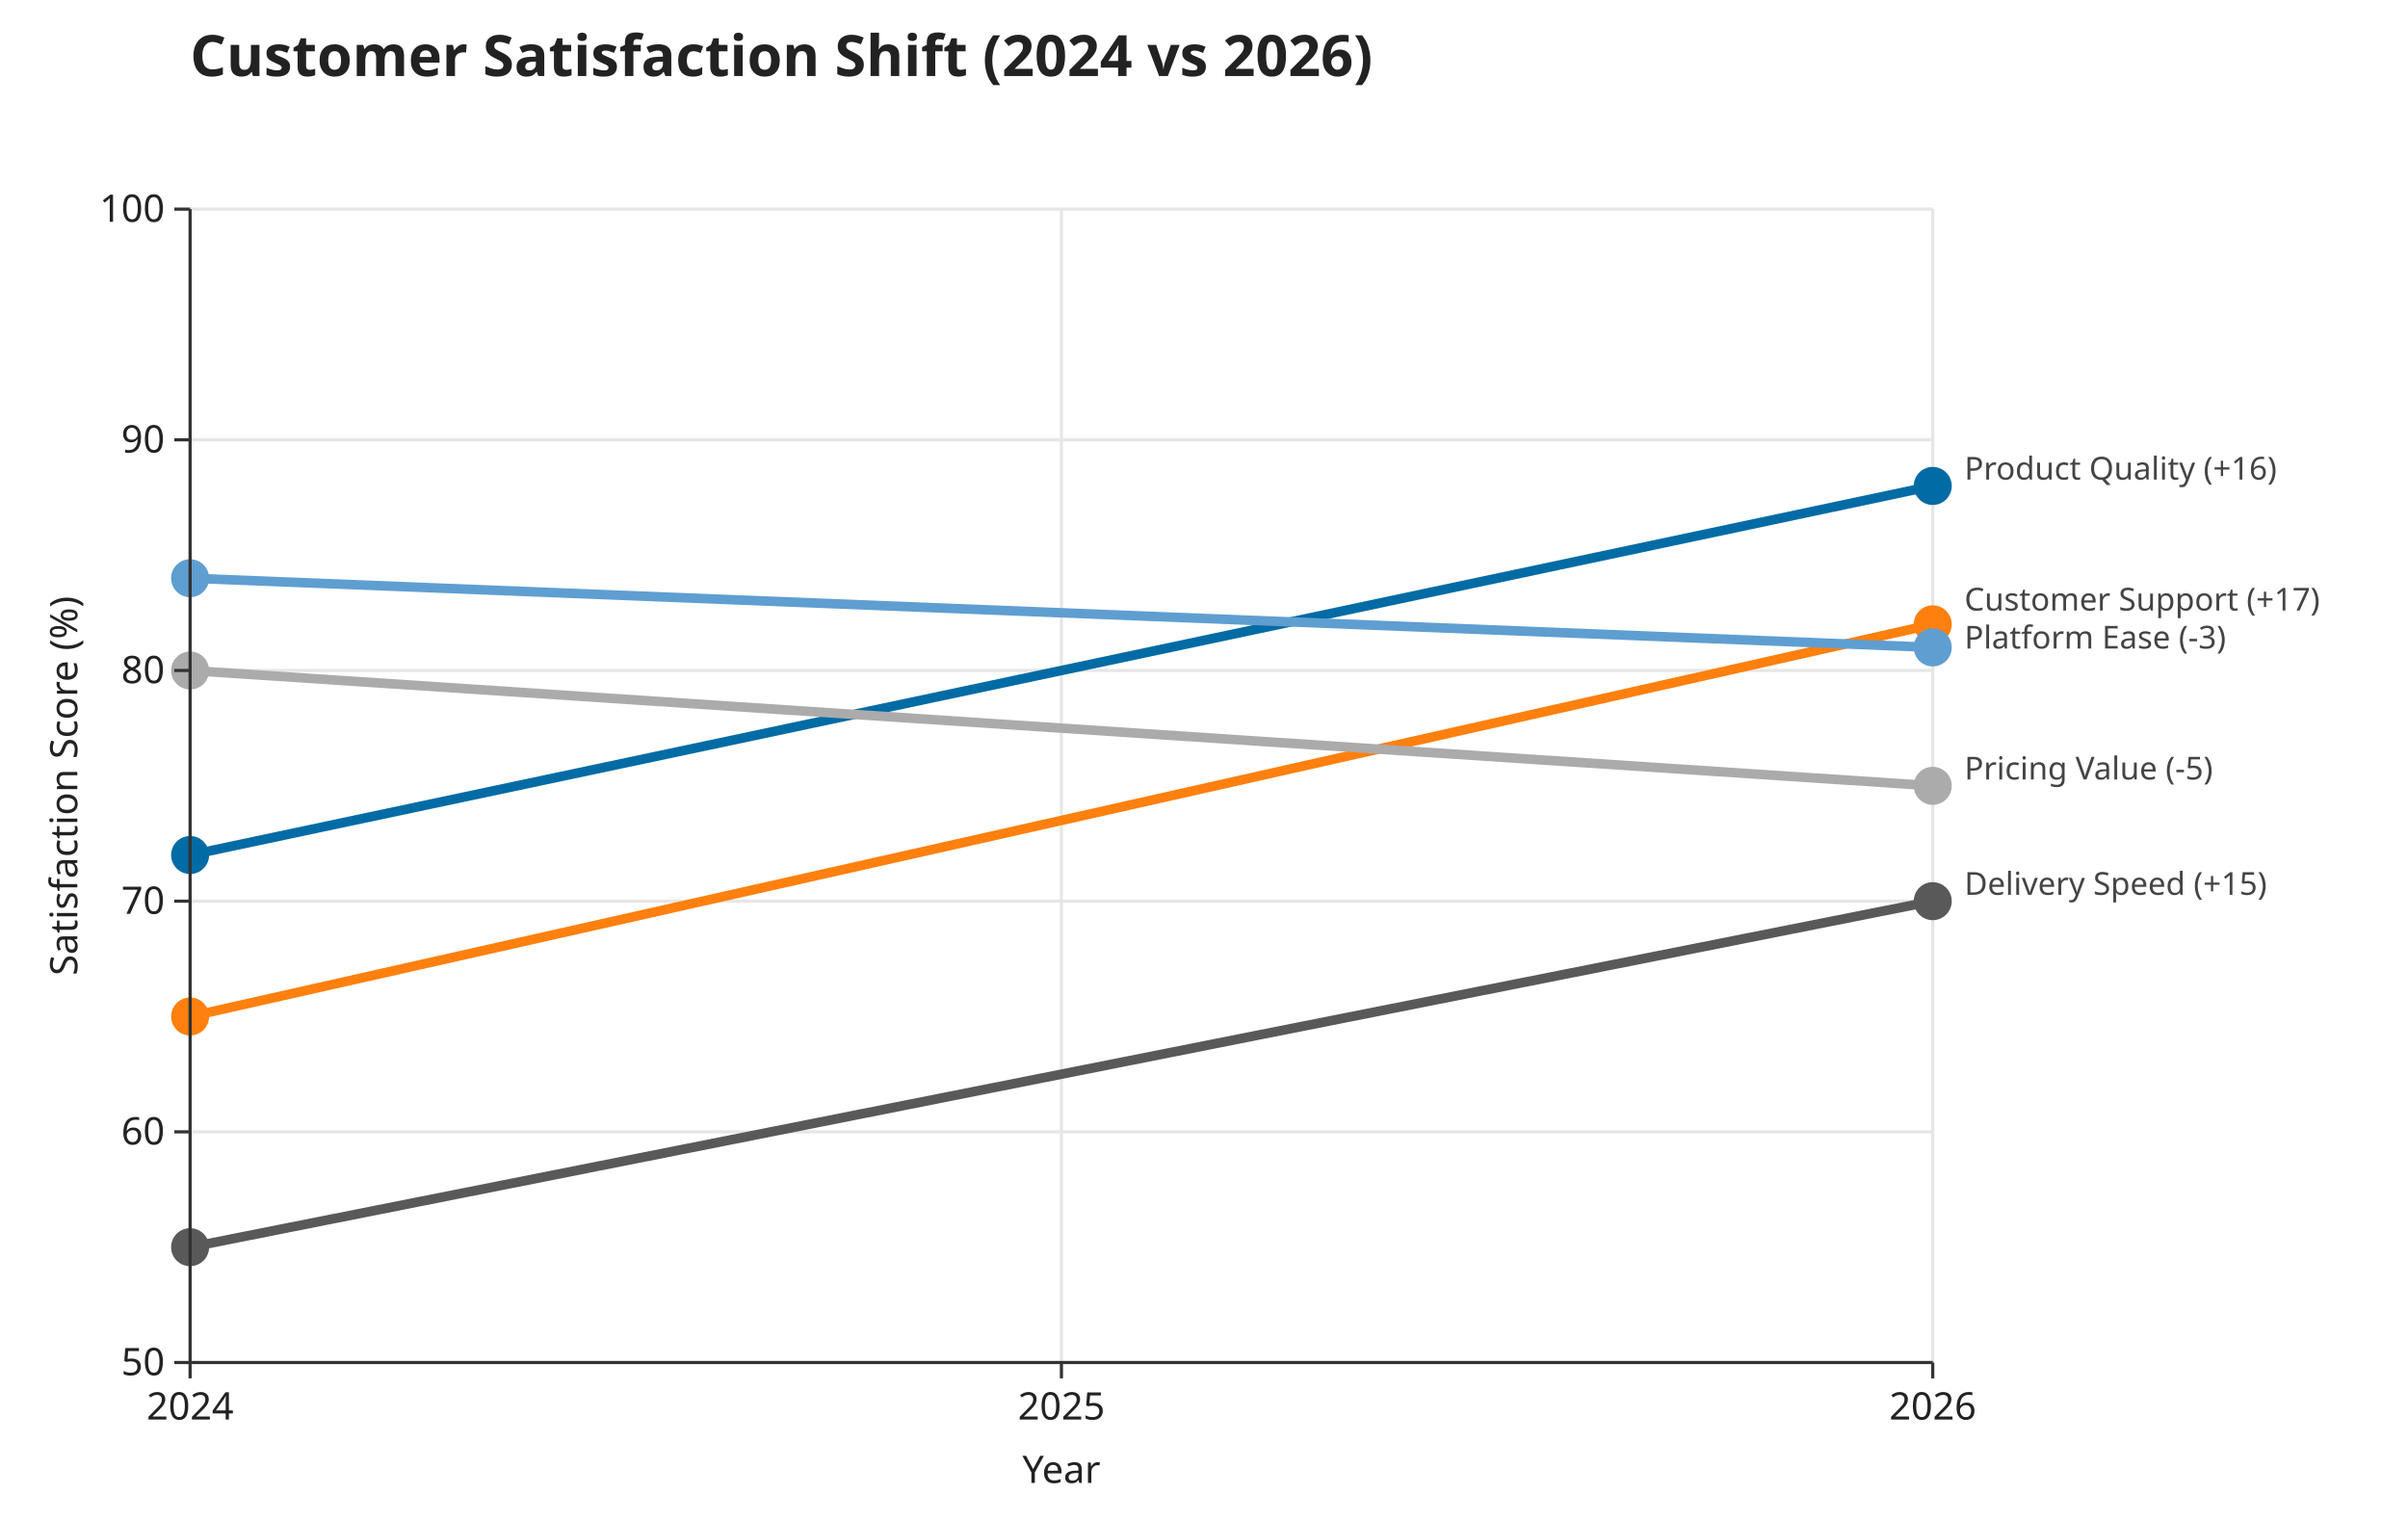
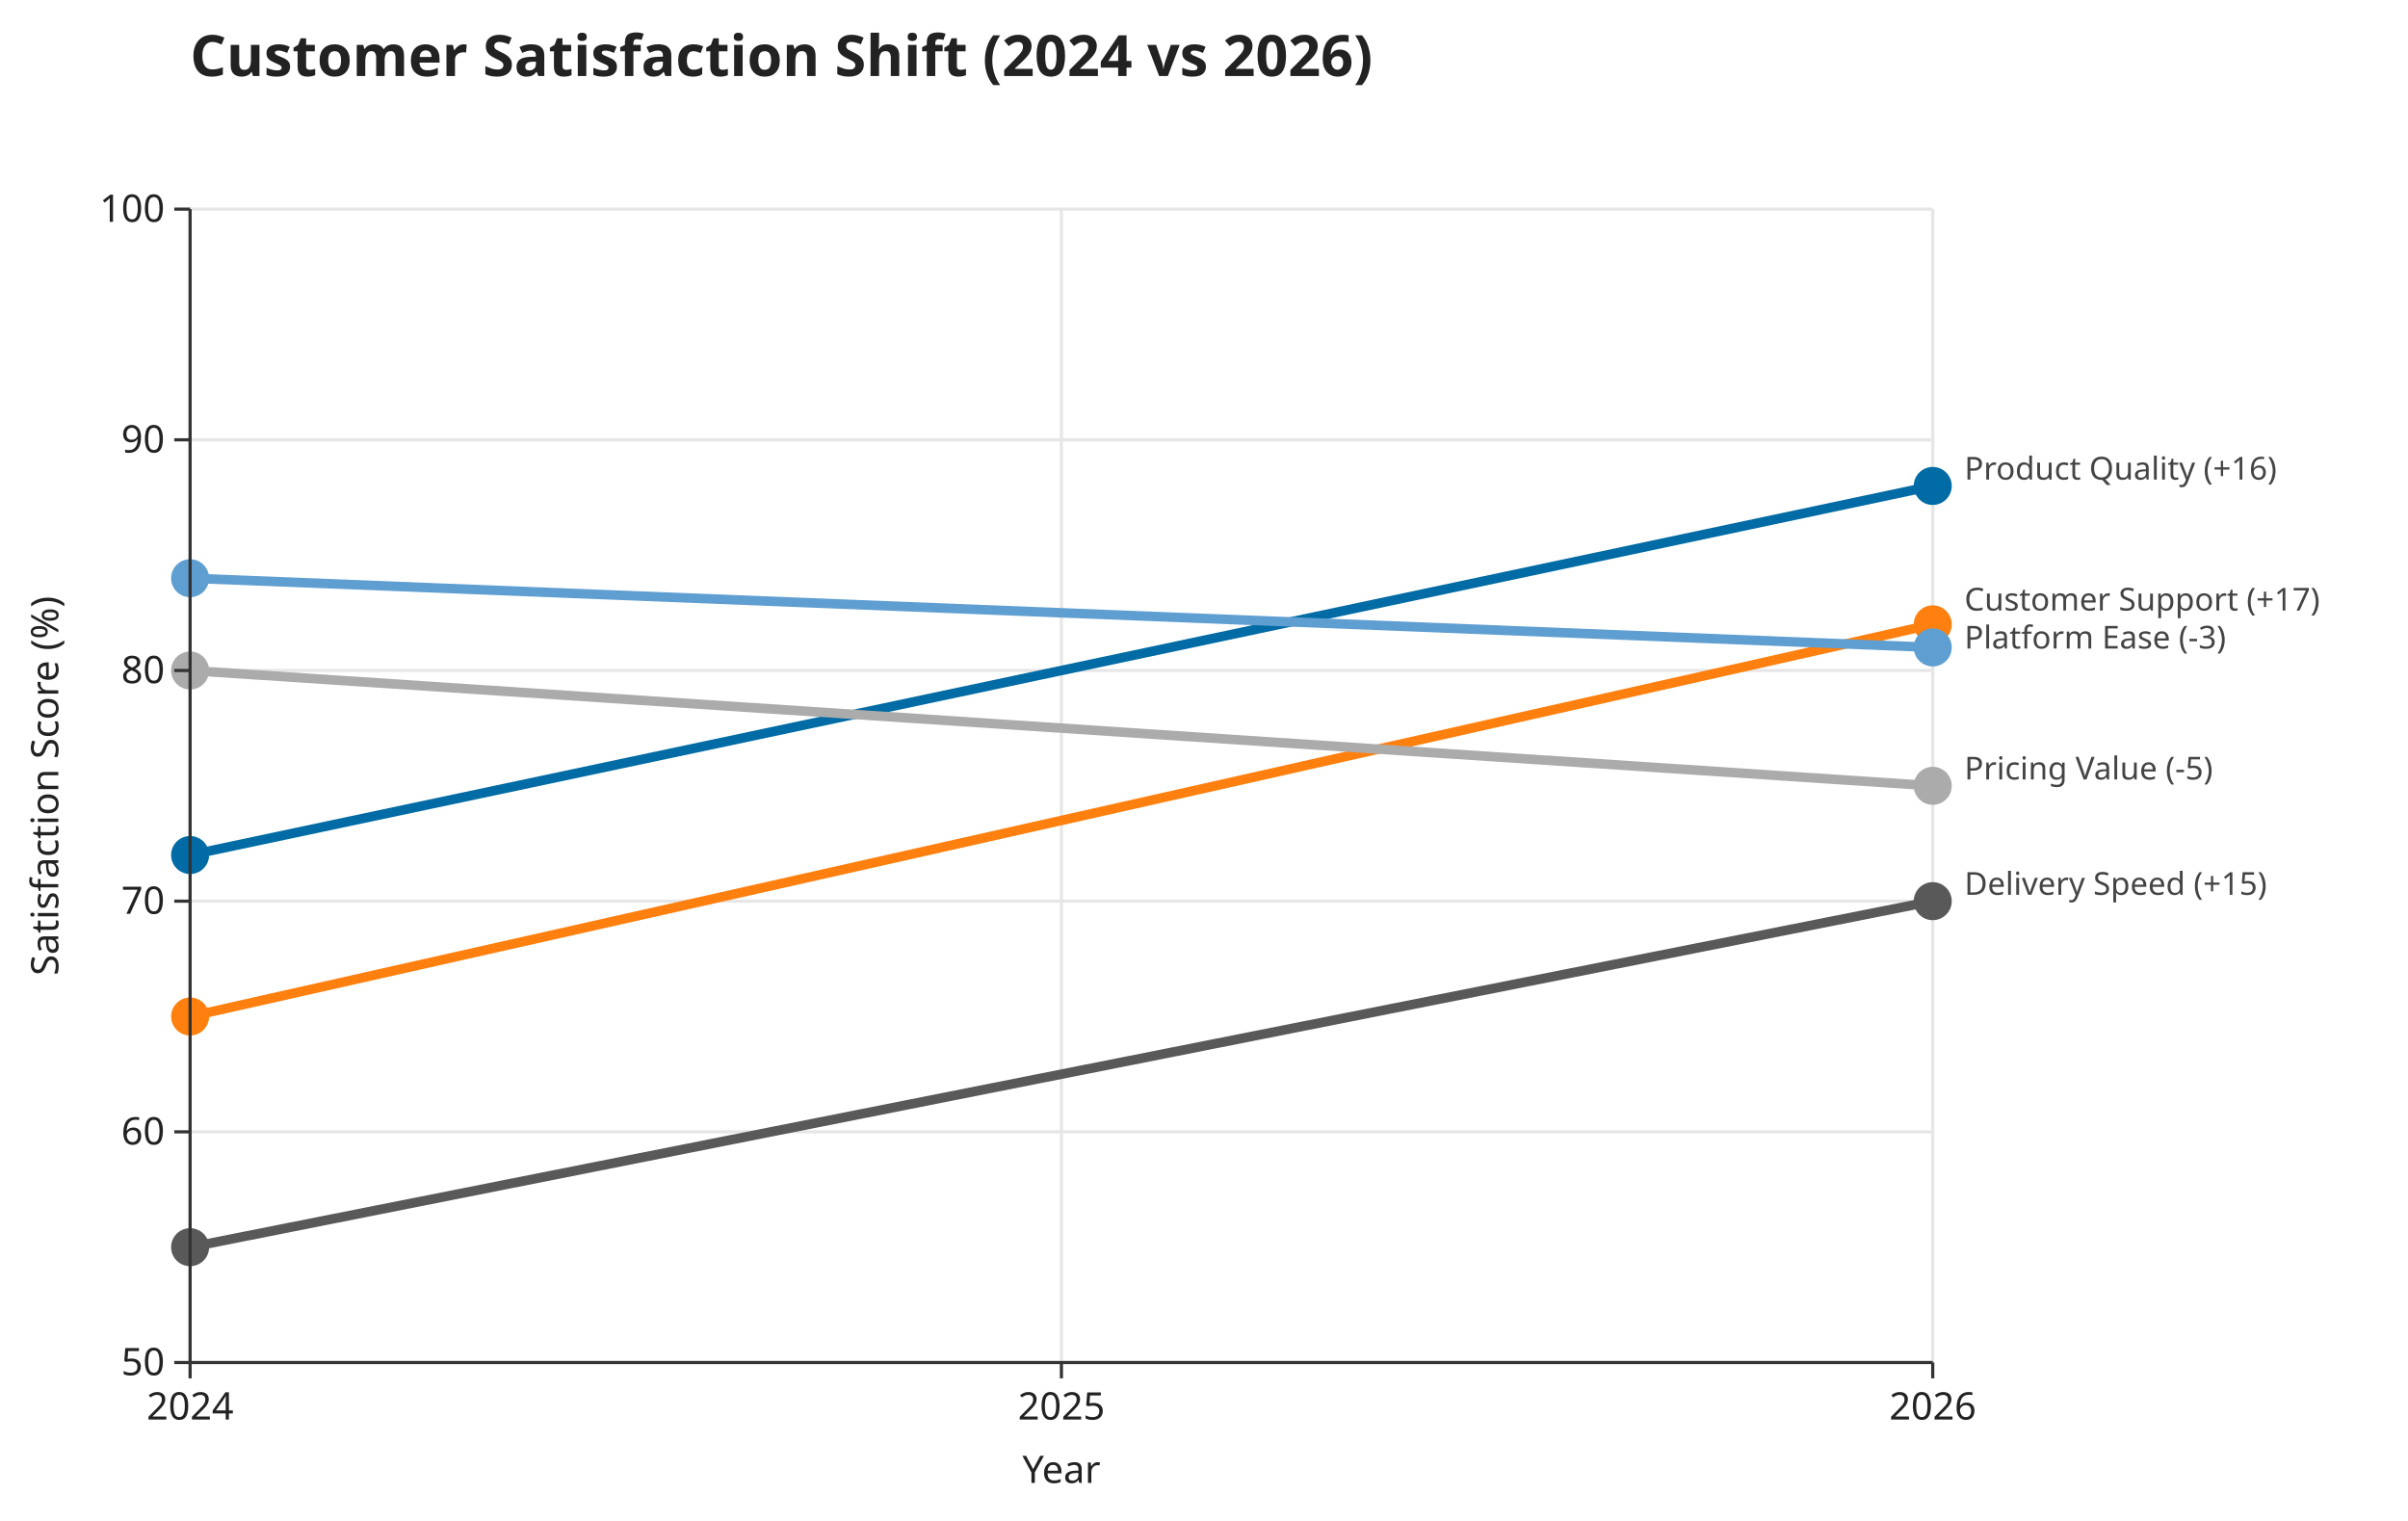
<svg xmlns="http://www.w3.org/2000/svg" width="760" height="480" viewBox="0 0 760 480" role="img" aria-label="Customer Satisfaction Shift (2024 vs 2026)">
  <rect class="algraf-background" x="0" y="0" width="760" height="480" fill="#ffffff" />
  <text class="algraf-title" x="60" y="24" font-family="system-ui, sans-serif" font-size="18" font-weight="600" fill="#222222">Customer Satisfaction Shift (2024 vs 2026)</text>
  <rect class="algraf-plot-area" x="60" y="66" width="550" height="364" fill="#ffffff" />
  <g class="algraf-grid">
    <line x1="60" y1="66" x2="60" y2="430" stroke="#e6e6e6" stroke-width="1" />
    <line x1="335" y1="66" x2="335" y2="430" stroke="#e6e6e6" stroke-width="1" />
    <line x1="610" y1="66" x2="610" y2="430" stroke="#e6e6e6" stroke-width="1" />
    <line x1="60" y1="430" x2="610" y2="430" stroke="#e6e6e6" stroke-width="1" />
    <line x1="60" y1="357.2" x2="610" y2="357.2" stroke="#e6e6e6" stroke-width="1" />
    <line x1="60" y1="284.4" x2="610" y2="284.4" stroke="#e6e6e6" stroke-width="1" />
    <line x1="60" y1="211.6" x2="610" y2="211.6" stroke="#e6e6e6" stroke-width="1" />
    <line x1="60" y1="138.8" x2="610" y2="138.8" stroke="#e6e6e6" stroke-width="1" />
    <line x1="60" y1="66" x2="610" y2="66" stroke="#e6e6e6" stroke-width="1" />
  </g>
  <g class="algraf-layer algraf-geom-line">
    <path d="M60 269.84 L610 153.36" fill="none" stroke="#006BA4" stroke-width="3" opacity="1" />
    <path d="M60 320.8 L610 197.04" fill="none" stroke="#FF800E" stroke-width="3" opacity="1" />
    <path d="M60 211.6 L610 248" fill="none" stroke="#ABABAB" stroke-width="3" opacity="1" />
    <path d="M60 393.6 L610 284.4" fill="none" stroke="#595959" stroke-width="3" opacity="1" />
    <path d="M60 182.48 L610 204.32" fill="none" stroke="#5F9ED1" stroke-width="3" opacity="1" />
  </g>
  <g class="algraf-layer algraf-geom-point">
    <circle cx="60" cy="269.84" r="6" fill="#006BA4" opacity="1" />
    <circle cx="610" cy="153.36" r="6" fill="#006BA4" opacity="1" />
    <circle cx="60" cy="320.8" r="6" fill="#FF800E" opacity="1" />
    <circle cx="610" cy="197.04" r="6" fill="#FF800E" opacity="1" />
    <circle cx="60" cy="211.6" r="6" fill="#ABABAB" opacity="1" />
    <circle cx="610" cy="248" r="6" fill="#ABABAB" opacity="1" />
    <circle cx="60" cy="393.6" r="6" fill="#595959" opacity="1" />
    <circle cx="610" cy="284.4" r="6" fill="#595959" opacity="1" />
    <circle cx="60" cy="182.48" r="6" fill="#5F9ED1" opacity="1" />
    <circle cx="610" cy="204.32" r="6" fill="#5F9ED1" opacity="1" />
  </g>
  <g class="algraf-layer algraf-geom-text">
    <text x="620" y="151.36" text-anchor="start" font-family="system-ui, sans-serif" font-size="10" fill="#444444" opacity="1">Product Quality (+16)</text>
    <text x="620" y="192.68" text-anchor="start" font-family="system-ui, sans-serif" font-size="10" fill="#444444" opacity="1">Customer Support (+17)</text>
    <text x="620" y="246" text-anchor="start" font-family="system-ui, sans-serif" font-size="10" fill="#444444" opacity="1">Pricing Value (-5)</text>
    <text x="620" y="282.4" text-anchor="start" font-family="system-ui, sans-serif" font-size="10" fill="#444444" opacity="1">Delivery Speed (+15)</text>
    <text x="620" y="204.68" text-anchor="start" font-family="system-ui, sans-serif" font-size="10" fill="#444444" opacity="1">Platform Ease (-3)</text>
  </g>
  <g class="algraf-axes">
    <line x1="60" y1="430" x2="610" y2="430" stroke="#333333" stroke-width="1" />
    <line x1="60" y1="430" x2="60" y2="435" stroke="#333333" stroke-width="1" />
    <text x="60" y="448" text-anchor="middle" font-family="system-ui, sans-serif" font-size="12" fill="#222222">2024</text>
    <line x1="335" y1="430" x2="335" y2="435" stroke="#333333" stroke-width="1" />
    <text x="335" y="448" text-anchor="middle" font-family="system-ui, sans-serif" font-size="12" fill="#222222">2025</text>
    <line x1="610" y1="430" x2="610" y2="435" stroke="#333333" stroke-width="1" />
    <text x="610" y="448" text-anchor="middle" font-family="system-ui, sans-serif" font-size="12" fill="#222222">2026</text>
    <text x="335" y="468" text-anchor="middle" font-family="system-ui, sans-serif" font-size="12" fill="#222222">Year</text>
    <line x1="60" y1="66" x2="60" y2="430" stroke="#333333" stroke-width="1" />
    <line x1="55" y1="430" x2="60" y2="430" stroke="#333333" stroke-width="1" />
    <text x="52" y="434" text-anchor="end" font-family="system-ui, sans-serif" font-size="12" fill="#222222">50</text>
    <line x1="55" y1="357.2" x2="60" y2="357.2" stroke="#333333" stroke-width="1" />
    <text x="52" y="361.2" text-anchor="end" font-family="system-ui, sans-serif" font-size="12" fill="#222222">60</text>
    <line x1="55" y1="284.4" x2="60" y2="284.4" stroke="#333333" stroke-width="1" />
    <text x="52" y="288.4" text-anchor="end" font-family="system-ui, sans-serif" font-size="12" fill="#222222">70</text>
    <line x1="55" y1="211.6" x2="60" y2="211.6" stroke="#333333" stroke-width="1" />
    <text x="52" y="215.6" text-anchor="end" font-family="system-ui, sans-serif" font-size="12" fill="#222222">80</text>
    <line x1="55" y1="138.8" x2="60" y2="138.8" stroke="#333333" stroke-width="1" />
    <text x="52" y="142.8" text-anchor="end" font-family="system-ui, sans-serif" font-size="12" fill="#222222">90</text>
    <line x1="55" y1="66" x2="60" y2="66" stroke="#333333" stroke-width="1" />
    <text x="52" y="70" text-anchor="end" font-family="system-ui, sans-serif" font-size="12" fill="#222222">100</text>
-     <text x="24.4" y="248" text-anchor="middle" transform="rotate(-90 24.4 248)" font-family="system-ui, sans-serif" font-size="12" fill="#222222">Satisfaction Score (%)</text>
+     <text x="18.4" y="248" text-anchor="middle" transform="rotate(-90 18.4 248)" font-family="system-ui, sans-serif" font-size="12" fill="#222222">Satisfaction Score (%)</text>
  </g>
</svg>
